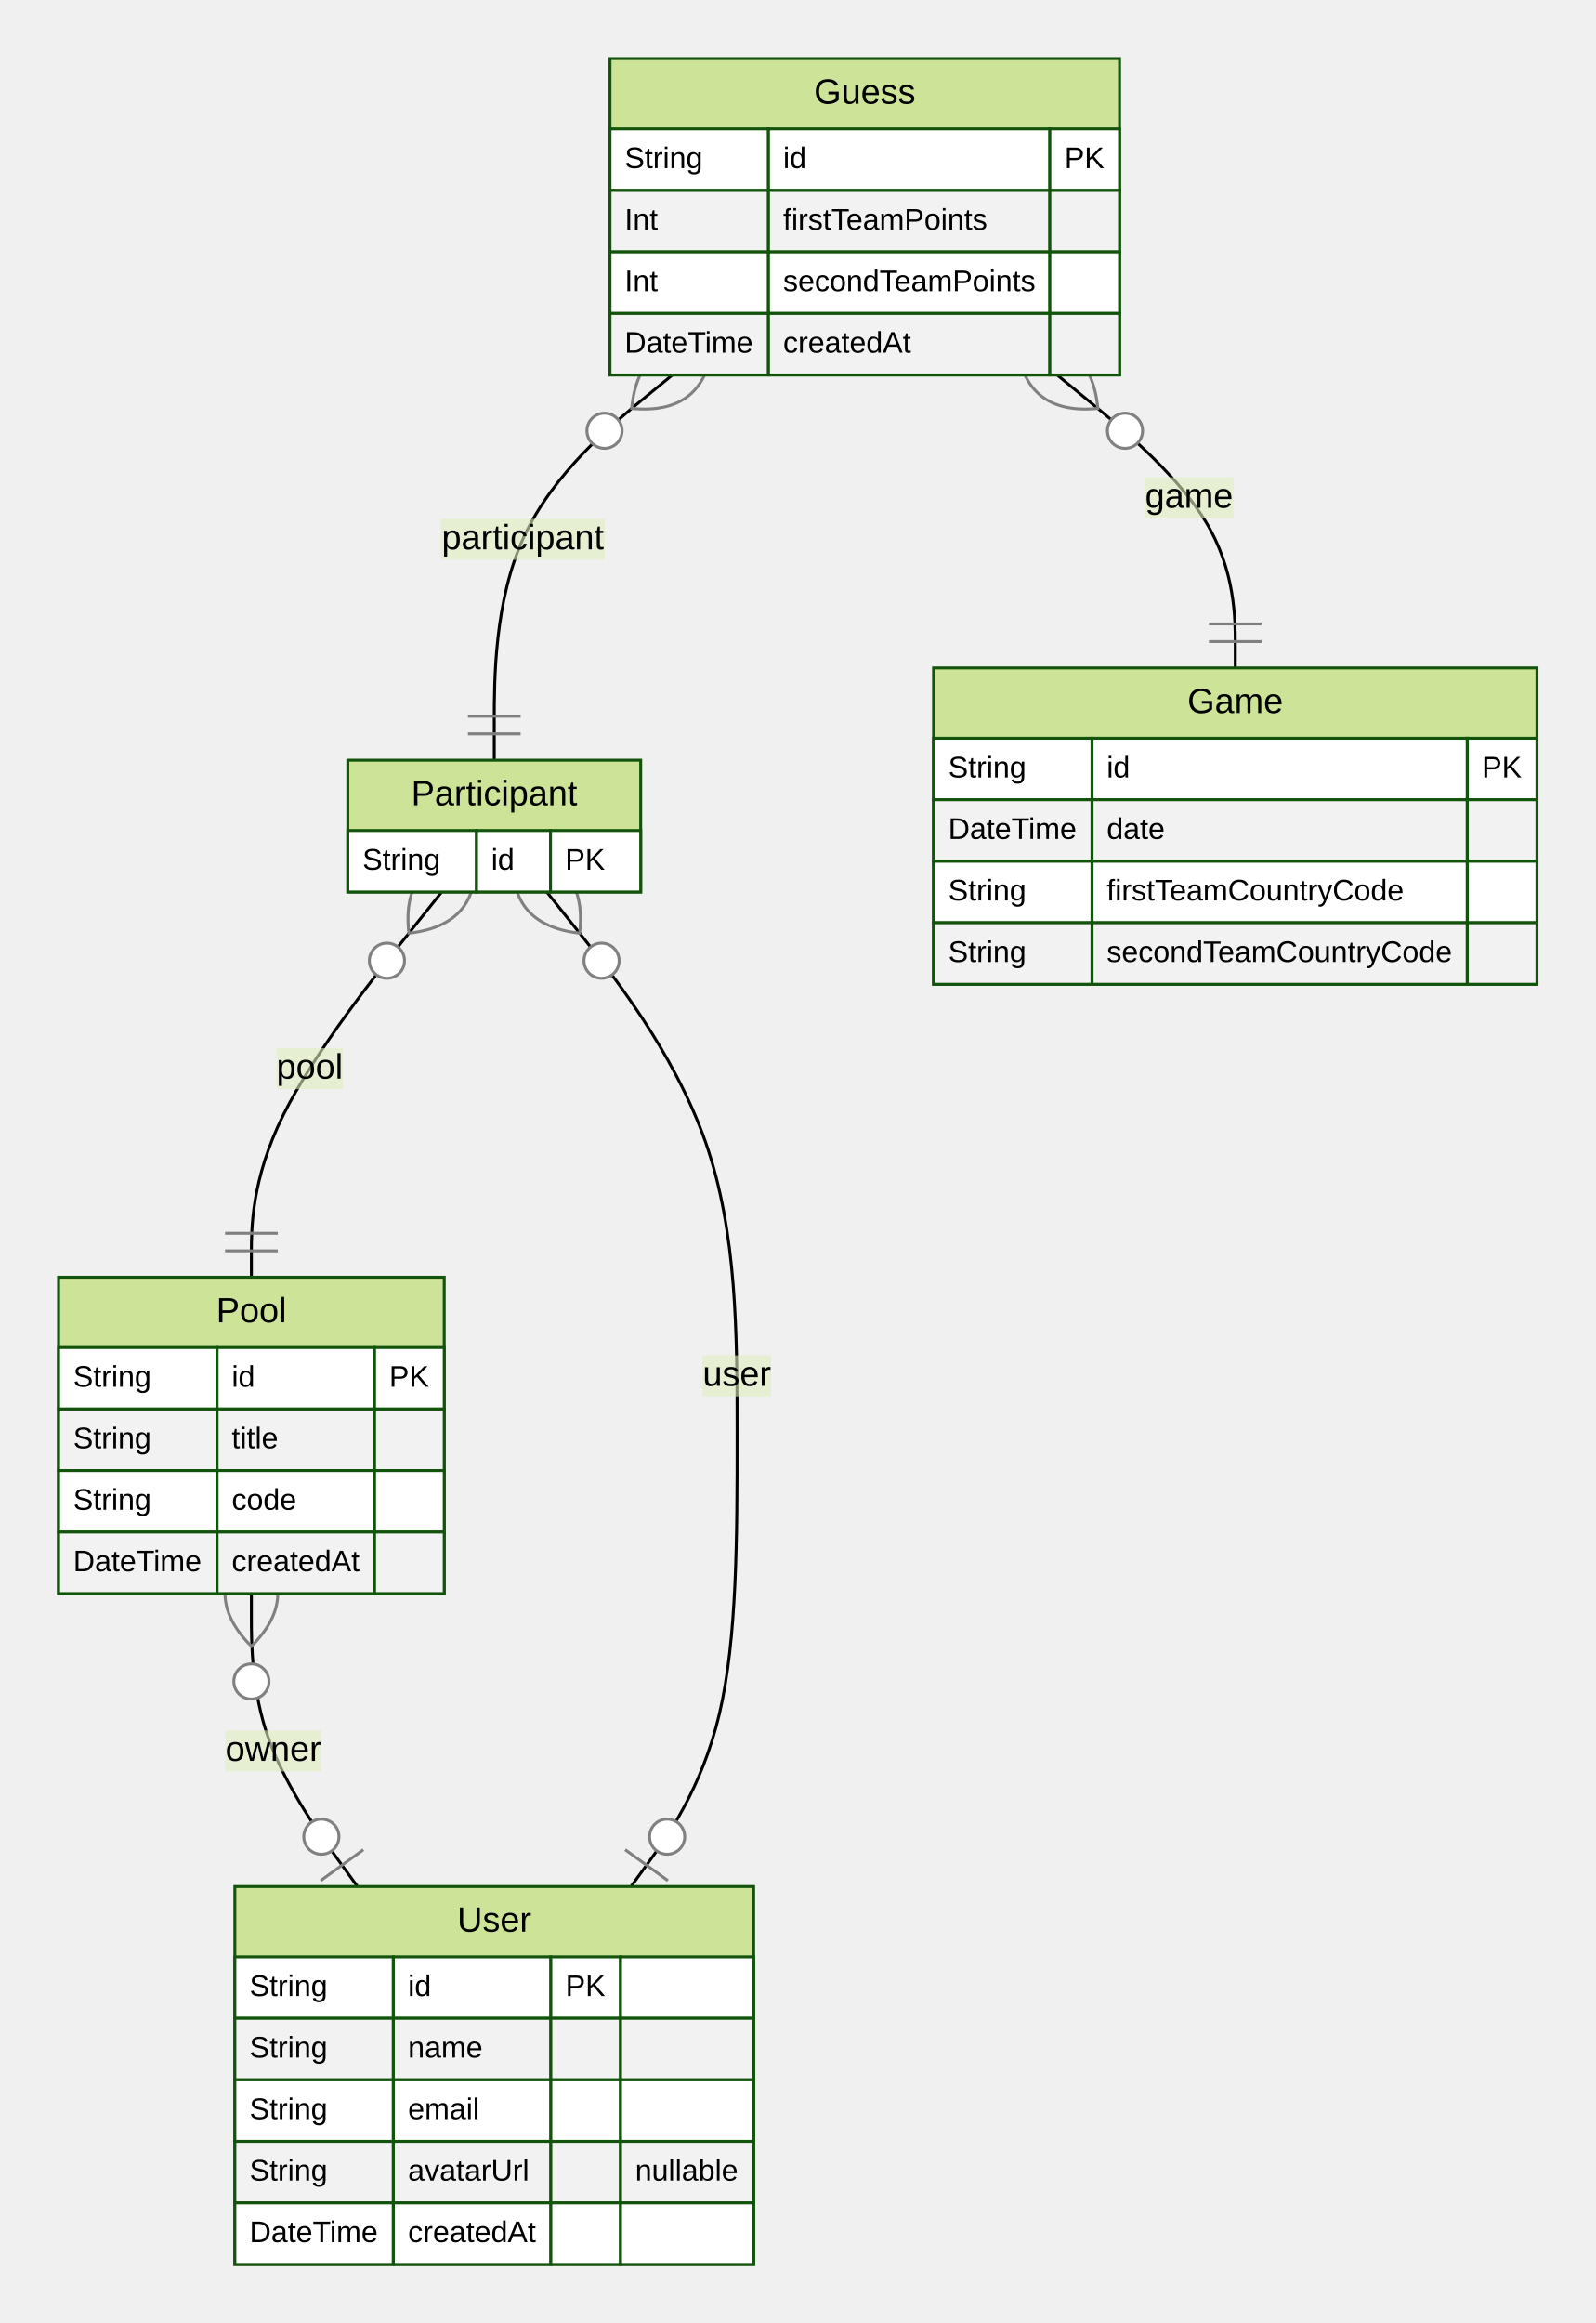
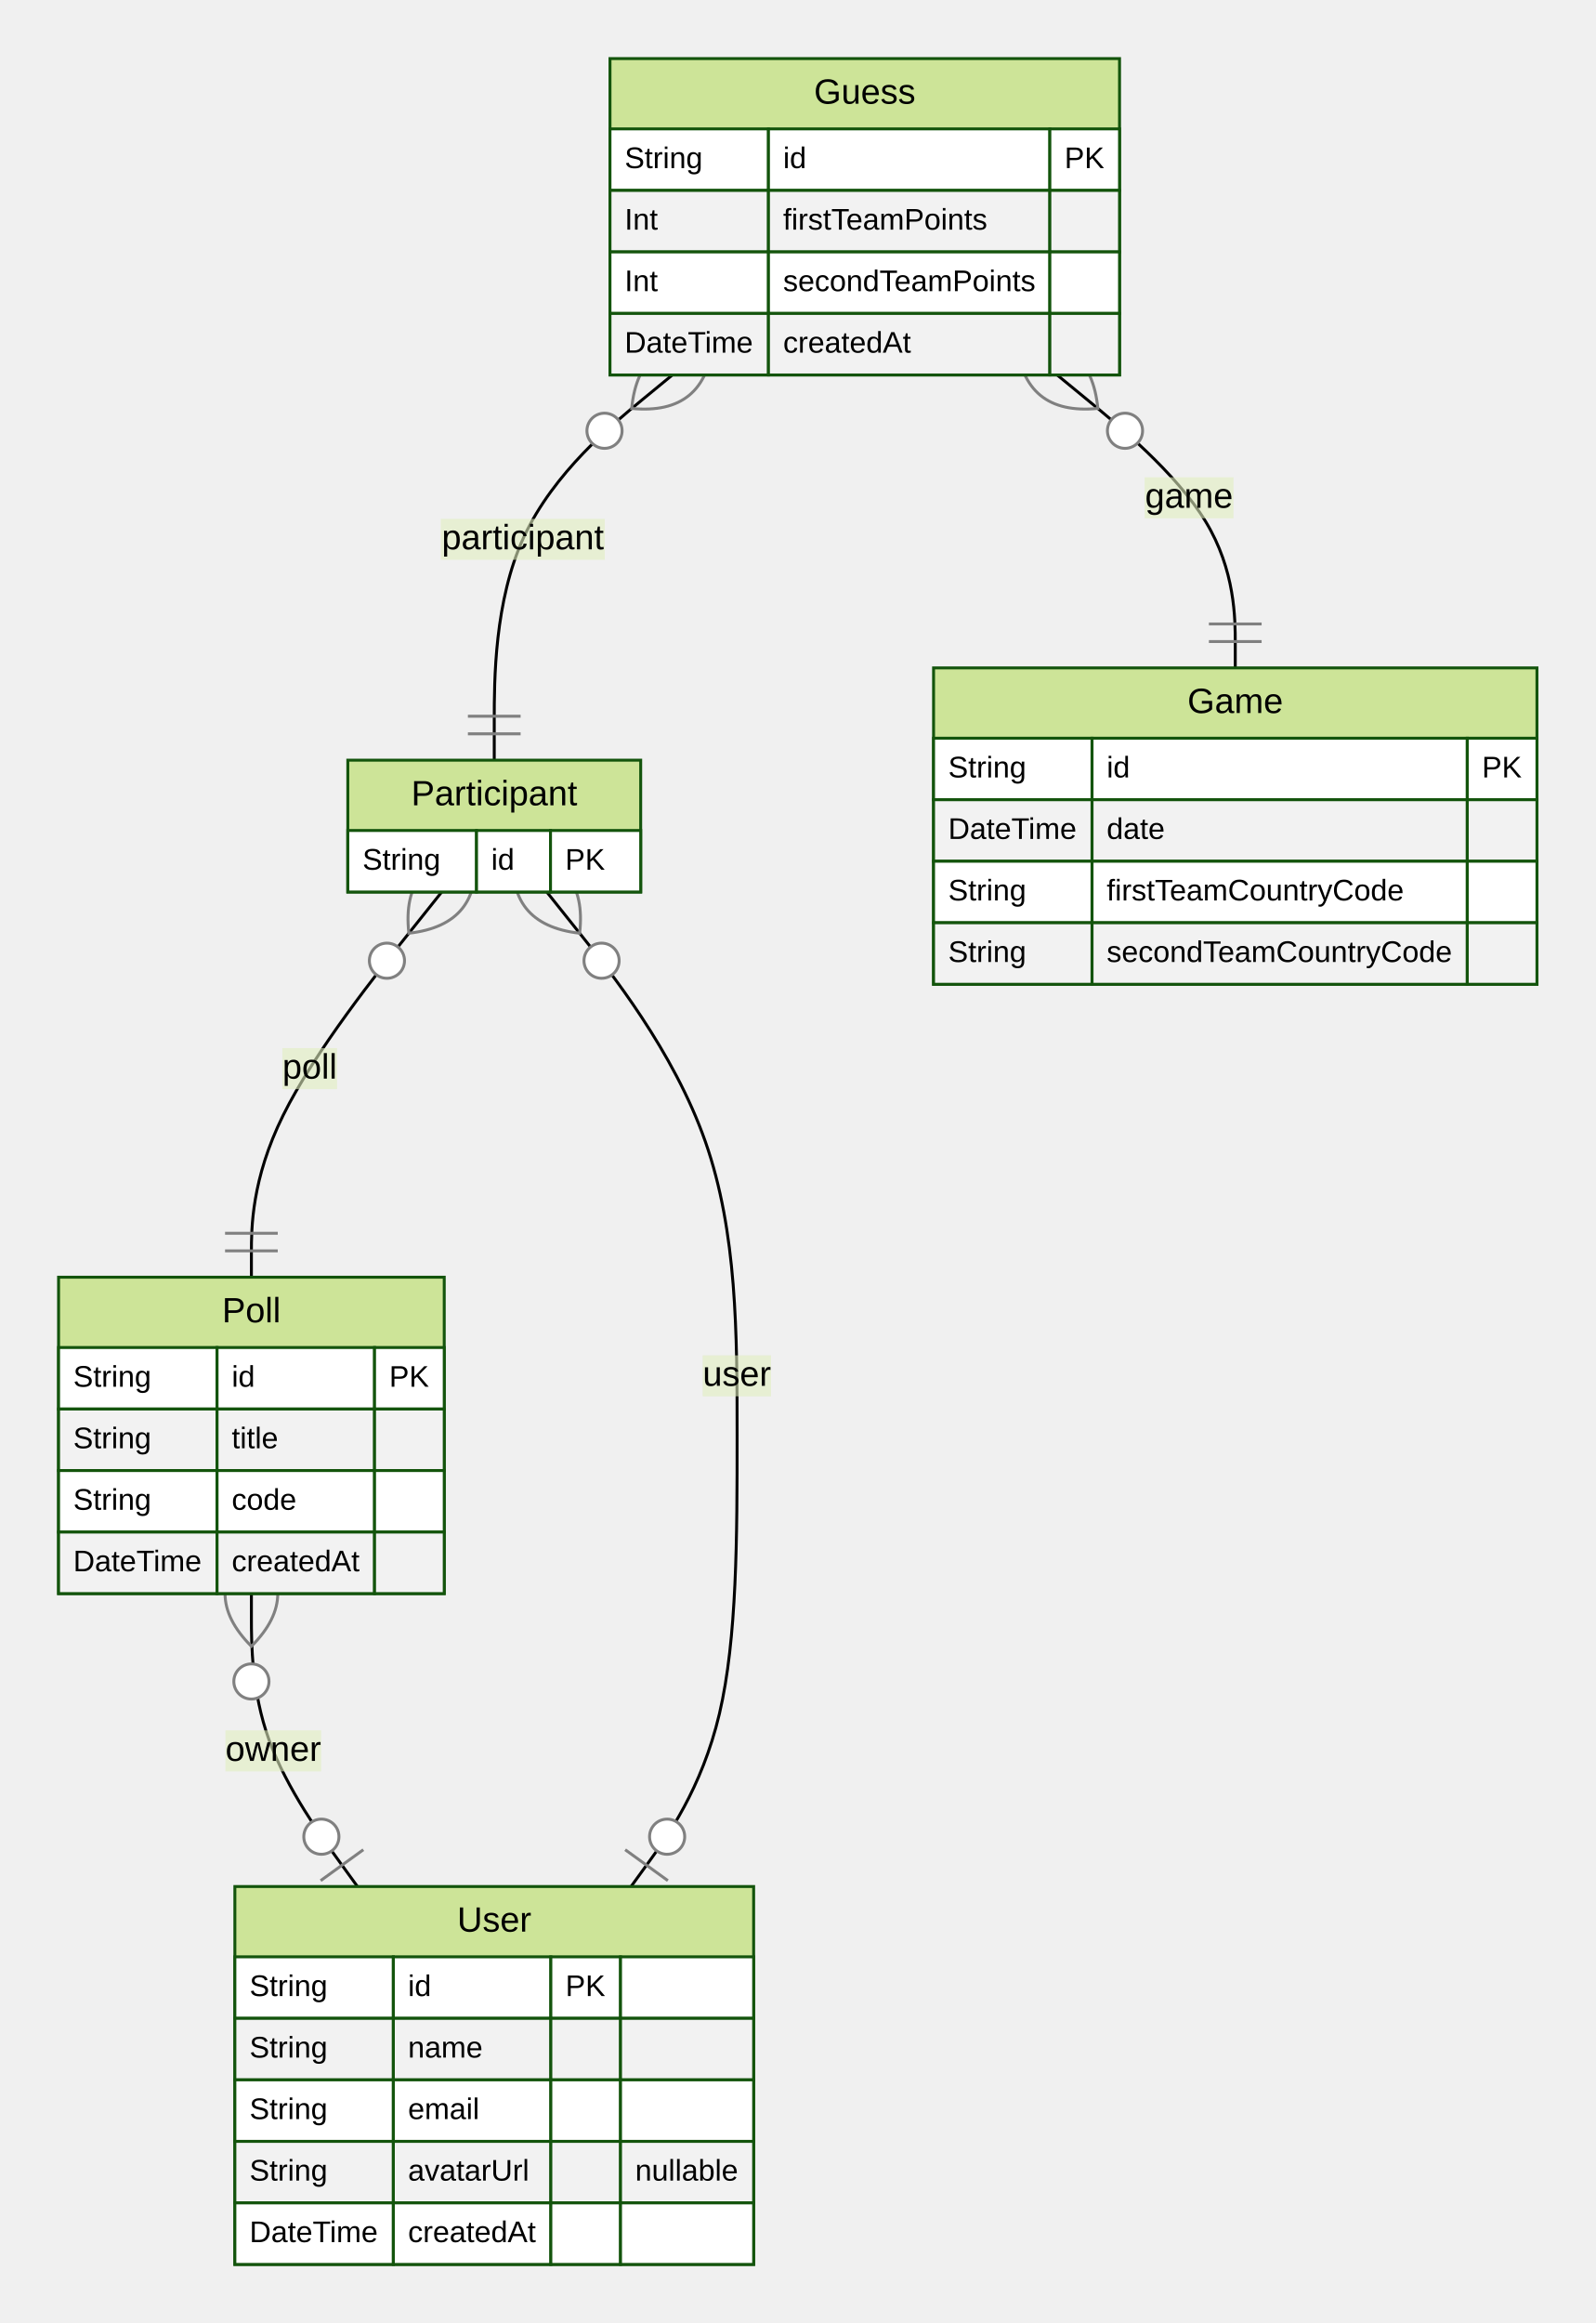
<svg xmlns="http://www.w3.org/2000/svg" aria-labelledby="chart-title-mermaid-0 chart-desc-mermaid-0" role="img" viewBox="0 0 544.791 793" style="max-width: 544.791px; background-color: white;" width="100%" id="mermaid-0">
  <style>#mermaid-0 {font-family:"trebuchet ms",verdana,arial,sans-serif;font-size:16px;fill:#000000;}#mermaid-0 .error-icon{fill:#552222;}#mermaid-0 .error-text{fill:#552222;stroke:#552222;}#mermaid-0 .edge-thickness-normal{stroke-width:2px;}#mermaid-0 .edge-thickness-thick{stroke-width:3.5px;}#mermaid-0 .edge-pattern-solid{stroke-dasharray:0;}#mermaid-0 .edge-pattern-dashed{stroke-dasharray:3;}#mermaid-0 .edge-pattern-dotted{stroke-dasharray:2;}#mermaid-0 .marker{fill:#000000;stroke:#000000;}#mermaid-0 .marker.cross{stroke:#000000;}#mermaid-0 svg{font-family:"trebuchet ms",verdana,arial,sans-serif;font-size:16px;}#mermaid-0 .entityBox{fill:#cde498;stroke:#13540c;}#mermaid-0 .attributeBoxOdd{fill:#ffffff;stroke:#13540c;}#mermaid-0 .attributeBoxEven{fill:#f2f2f2;stroke:#13540c;}#mermaid-0 .relationshipLabelBox{fill:hsl(78.158, 58.462%, 84.51%);opacity:0.7;background-color:hsl(78.158, 58.462%, 84.51%);}#mermaid-0 .relationshipLabelBox rect{opacity:0.5;}#mermaid-0 .relationshipLine{stroke:#000000;}#mermaid-0 :root{--mermaid-font-family:"trebuchet ms",verdana,arial,sans-serif;}</style>
  <g />
  <defs>
    <marker orient="auto" markerHeight="18" markerWidth="18" refY="9" refX="0" id="ONLY_ONE_START">
      <path d="M9,0 L9,18 M15,0 L15,18" fill="none" stroke="gray" />
    </marker>
  </defs>
  <defs>
    <marker orient="auto" markerHeight="18" markerWidth="18" refY="9" refX="18" id="ONLY_ONE_END">
      <path d="M3,0 L3,18 M9,0 L9,18" fill="none" stroke="gray" />
    </marker>
  </defs>
  <defs>
    <marker orient="auto" markerHeight="18" markerWidth="30" refY="9" refX="0" id="ZERO_OR_ONE_START">
      <circle r="6" cy="9" cx="21" fill="white" stroke="gray" />
      <path d="M9,0 L9,18" fill="none" stroke="gray" />
    </marker>
  </defs>
  <defs>
    <marker orient="auto" markerHeight="18" markerWidth="30" refY="9" refX="30" id="ZERO_OR_ONE_END">
      <circle r="6" cy="9" cx="9" fill="white" stroke="gray" />
      <path d="M21,0 L21,18" fill="none" stroke="gray" />
    </marker>
  </defs>
  <defs>
    <marker orient="auto" markerHeight="36" markerWidth="45" refY="18" refX="18" id="ONE_OR_MORE_START">
      <path d="M0,18 Q 18,0 36,18 Q 18,36 0,18 M42,9 L42,27" fill="none" stroke="gray" />
    </marker>
  </defs>
  <defs>
    <marker orient="auto" markerHeight="36" markerWidth="45" refY="18" refX="27" id="ONE_OR_MORE_END">
      <path d="M3,9 L3,27 M9,18 Q27,0 45,18 Q27,36 9,18" fill="none" stroke="gray" />
    </marker>
  </defs>
  <defs>
    <marker orient="auto" markerHeight="36" markerWidth="57" refY="18" refX="18" id="ZERO_OR_MORE_START">
      <circle r="6" cy="18" cx="48" fill="white" stroke="gray" />
      <path d="M0,18 Q18,0 36,18 Q18,36 0,18" fill="none" stroke="gray" />
    </marker>
  </defs>
  <defs>
    <marker orient="auto" markerHeight="36" markerWidth="57" refY="18" refX="39" id="ZERO_OR_MORE_END">
      <circle r="6" cy="18" cx="9" fill="white" stroke="gray" />
      <path d="M21,18 Q39,0 57,18 Q39,36 21,18" fill="none" stroke="gray" />
    </marker>
  </defs>
  <path marker-start="url(#ZERO_OR_MORE_START)" marker-end="url(#ZERO_OR_ONE_END)" fill="none" stroke="gray" d="M85.841,544L85.841,552.333C85.841,560.667,85.841,577.333,91.876,594C97.911,610.667,109.981,627.333,116.016,635.667L122.051,644" class="er relationshipLine" />
  <path marker-start="url(#ZERO_OR_MORE_START)" marker-end="url(#ZERO_OR_ONE_END)" fill="none" stroke="gray" d="M186.702,304.5L197.532,318.083C208.362,331.667,230.023,358.833,240.853,389.75C251.683,420.667,251.683,455.333,251.683,490C251.683,524.667,251.683,559.333,245.648,585C239.613,610.667,227.543,627.333,221.508,635.667L215.473,644" class="er relationshipLine" />
  <path marker-start="url(#ZERO_OR_MORE_START)" marker-end="url(#ONLY_ONE_END)" fill="none" stroke="gray" d="M150.823,304.5L139.992,318.083C129.162,331.667,107.502,358.833,96.672,380.75C85.841,402.667,85.841,419.333,85.841,427.667L85.841,436" class="er relationshipLine" />
  <path marker-start="url(#ZERO_OR_MORE_START)" marker-end="url(#ONLY_ONE_END)" fill="none" stroke="gray" d="M229.583,128L219.446,136.333C209.309,144.667,189.036,161.333,178.899,183.25C168.762,205.167,168.762,232.333,168.762,245.917L168.762,259.5" class="er relationshipLine" />
  <path marker-start="url(#ZERO_OR_MORE_START)" marker-end="url(#ONLY_ONE_END)" fill="none" stroke="gray" d="M360.956,128L371.093,136.333C381.23,144.667,401.503,161.333,411.64,178C421.777,194.667,421.777,211.333,421.777,219.667L421.777,228" class="er relationshipLine" />
-   <g transform="translate(20,436 )" id="Pool">
+   <g transform="translate(20,436 )" id="Poll">
    <rect height="108" width="131.683" y="0" x="0" stroke="gray" fill-opacity="100%" fill="honeydew" class="er entityBox" />
-     <text transform="translate(65.84149,12)" style="font-family: &quot;trebuchet ms&quot;, verdana, arial, sans-serif;; font-size: 12px" text-anchor="middle" dominant-baseline="middle" y="0" x="0" id="entity-Pool" class="er entityLabel">Pool</text>
-     <rect height="21" width="54.113" y="24" x="0" stroke="gray" fill-opacity="100%" fill="honeydew" class="er attributeBoxOdd" />
-     <text transform="translate(5,34.5)" style="font-family: &quot;trebuchet ms&quot;, verdana, arial, sans-serif;; font-size: 10.2px" text-anchor="left" dominant-baseline="middle" y="0" x="0" id="entity-Pool-attr-1-type" class="er entityLabel">String</text>
+     <text transform="translate(65.84149,12)" style="font-family: &quot;trebuchet ms&quot;, verdana, arial, sans-serif;; font-size: 12px" text-anchor="middle" dominant-baseline="middle" y="0" x="0" id="entity-Poll" class="er entityLabel">Poll</text>
+     <rect height="21" width="54.113" y="24" x="0" stroke="gray" fill-opacity="100%" fill="honeydew" class="er attributeBoxOdd" />
+     <text transform="translate(5,34.5)" style="font-family: &quot;trebuchet ms&quot;, verdana, arial, sans-serif;; font-size: 10.2px" text-anchor="left" dominant-baseline="middle" y="0" x="0" id="entity-Poll-attr-1-type" class="er entityLabel">String</text>
    <rect height="21" width="53.775" y="24" x="54.113" stroke="gray" fill-opacity="100%" fill="honeydew" class="er attributeBoxOdd" />
-     <text transform="translate(59.11313,34.5)" style="font-family: &quot;trebuchet ms&quot;, verdana, arial, sans-serif;; font-size: 10.2px" text-anchor="left" dominant-baseline="middle" y="0" x="0" id="entity-Pool-attr-1-name" class="er entityLabel">id</text>
+     <text transform="translate(59.11313,34.5)" style="font-family: &quot;trebuchet ms&quot;, verdana, arial, sans-serif;; font-size: 10.2px" text-anchor="left" dominant-baseline="middle" y="0" x="0" id="entity-Poll-attr-1-name" class="er entityLabel">id</text>
    <rect height="21" width="23.795" y="24" x="107.888" stroke="gray" fill-opacity="100%" fill="honeydew" class="er attributeBoxOdd" />
-     <text transform="translate(112.888,34.5)" style="font-family: &quot;trebuchet ms&quot;, verdana, arial, sans-serif;; font-size: 10.2px" text-anchor="left" dominant-baseline="middle" y="0" x="0" id="entity-Pool-attr-1-key" class="er entityLabel">PK</text>
-     <rect height="21" width="54.113" y="45" x="0" stroke="gray" fill-opacity="100%" fill="honeydew" class="er attributeBoxEven" />
-     <text transform="translate(5,55.5)" style="font-family: &quot;trebuchet ms&quot;, verdana, arial, sans-serif;; font-size: 10.2px" text-anchor="left" dominant-baseline="middle" y="0" x="0" id="entity-Pool-attr-2-type" class="er entityLabel">String</text>
+     <text transform="translate(112.888,34.5)" style="font-family: &quot;trebuchet ms&quot;, verdana, arial, sans-serif;; font-size: 10.2px" text-anchor="left" dominant-baseline="middle" y="0" x="0" id="entity-Poll-attr-1-key" class="er entityLabel">PK</text>
+     <rect height="21" width="54.113" y="45" x="0" stroke="gray" fill-opacity="100%" fill="honeydew" class="er attributeBoxEven" />
+     <text transform="translate(5,55.5)" style="font-family: &quot;trebuchet ms&quot;, verdana, arial, sans-serif;; font-size: 10.2px" text-anchor="left" dominant-baseline="middle" y="0" x="0" id="entity-Poll-attr-2-type" class="er entityLabel">String</text>
    <rect height="21" width="53.775" y="45" x="54.113" stroke="gray" fill-opacity="100%" fill="honeydew" class="er attributeBoxEven" />
-     <text transform="translate(59.11313,55.5)" style="font-family: &quot;trebuchet ms&quot;, verdana, arial, sans-serif;; font-size: 10.2px" text-anchor="left" dominant-baseline="middle" y="0" x="0" id="entity-Pool-attr-2-name" class="er entityLabel">title</text>
+     <text transform="translate(59.11313,55.5)" style="font-family: &quot;trebuchet ms&quot;, verdana, arial, sans-serif;; font-size: 10.2px" text-anchor="left" dominant-baseline="middle" y="0" x="0" id="entity-Poll-attr-2-name" class="er entityLabel">title</text>
    <rect height="21" width="23.795" y="45" x="107.888" stroke="gray" fill-opacity="100%" fill="honeydew" class="er attributeBoxEven" />
-     <text transform="translate(112.888,55.5)" style="font-family: &quot;trebuchet ms&quot;, verdana, arial, sans-serif;; font-size: 10.2px" text-anchor="left" dominant-baseline="middle" y="0" x="0" id="entity-Pool-attr-2-key" class="er entityLabel" />
-     <rect height="21" width="54.113" y="66" x="0" stroke="gray" fill-opacity="100%" fill="honeydew" class="er attributeBoxOdd" />
-     <text transform="translate(5,76.5)" style="font-family: &quot;trebuchet ms&quot;, verdana, arial, sans-serif;; font-size: 10.2px" text-anchor="left" dominant-baseline="middle" y="0" x="0" id="entity-Pool-attr-3-type" class="er entityLabel">String</text>
+     <text transform="translate(112.888,55.5)" style="font-family: &quot;trebuchet ms&quot;, verdana, arial, sans-serif;; font-size: 10.2px" text-anchor="left" dominant-baseline="middle" y="0" x="0" id="entity-Poll-attr-2-key" class="er entityLabel" />
+     <rect height="21" width="54.113" y="66" x="0" stroke="gray" fill-opacity="100%" fill="honeydew" class="er attributeBoxOdd" />
+     <text transform="translate(5,76.5)" style="font-family: &quot;trebuchet ms&quot;, verdana, arial, sans-serif;; font-size: 10.2px" text-anchor="left" dominant-baseline="middle" y="0" x="0" id="entity-Poll-attr-3-type" class="er entityLabel">String</text>
    <rect height="21" width="53.775" y="66" x="54.113" stroke="gray" fill-opacity="100%" fill="honeydew" class="er attributeBoxOdd" />
-     <text transform="translate(59.11313,76.5)" style="font-family: &quot;trebuchet ms&quot;, verdana, arial, sans-serif;; font-size: 10.2px" text-anchor="left" dominant-baseline="middle" y="0" x="0" id="entity-Pool-attr-3-name" class="er entityLabel">code</text>
+     <text transform="translate(59.11313,76.5)" style="font-family: &quot;trebuchet ms&quot;, verdana, arial, sans-serif;; font-size: 10.2px" text-anchor="left" dominant-baseline="middle" y="0" x="0" id="entity-Poll-attr-3-name" class="er entityLabel">code</text>
    <rect height="21" width="23.795" y="66" x="107.888" stroke="gray" fill-opacity="100%" fill="honeydew" class="er attributeBoxOdd" />
-     <text transform="translate(112.888,76.5)" style="font-family: &quot;trebuchet ms&quot;, verdana, arial, sans-serif;; font-size: 10.2px" text-anchor="left" dominant-baseline="middle" y="0" x="0" id="entity-Pool-attr-3-key" class="er entityLabel" />
-     <rect height="21" width="54.113" y="87" x="0" stroke="gray" fill-opacity="100%" fill="honeydew" class="er attributeBoxEven" />
-     <text transform="translate(5,97.5)" style="font-family: &quot;trebuchet ms&quot;, verdana, arial, sans-serif;; font-size: 10.2px" text-anchor="left" dominant-baseline="middle" y="0" x="0" id="entity-Pool-attr-4-type" class="er entityLabel">DateTime</text>
+     <text transform="translate(112.888,76.5)" style="font-family: &quot;trebuchet ms&quot;, verdana, arial, sans-serif;; font-size: 10.2px" text-anchor="left" dominant-baseline="middle" y="0" x="0" id="entity-Poll-attr-3-key" class="er entityLabel" />
+     <rect height="21" width="54.113" y="87" x="0" stroke="gray" fill-opacity="100%" fill="honeydew" class="er attributeBoxEven" />
+     <text transform="translate(5,97.5)" style="font-family: &quot;trebuchet ms&quot;, verdana, arial, sans-serif;; font-size: 10.2px" text-anchor="left" dominant-baseline="middle" y="0" x="0" id="entity-Poll-attr-4-type" class="er entityLabel">DateTime</text>
    <rect height="21" width="53.775" y="87" x="54.113" stroke="gray" fill-opacity="100%" fill="honeydew" class="er attributeBoxEven" />
-     <text transform="translate(59.11313,97.5)" style="font-family: &quot;trebuchet ms&quot;, verdana, arial, sans-serif;; font-size: 10.2px" text-anchor="left" dominant-baseline="middle" y="0" x="0" id="entity-Pool-attr-4-name" class="er entityLabel">createdAt</text>
+     <text transform="translate(59.11313,97.5)" style="font-family: &quot;trebuchet ms&quot;, verdana, arial, sans-serif;; font-size: 10.2px" text-anchor="left" dominant-baseline="middle" y="0" x="0" id="entity-Poll-attr-4-name" class="er entityLabel">createdAt</text>
    <rect height="21" width="23.795" y="87" x="107.888" stroke="gray" fill-opacity="100%" fill="honeydew" class="er attributeBoxEven" />
-     <text transform="translate(112.888,97.5)" style="font-family: &quot;trebuchet ms&quot;, verdana, arial, sans-serif;; font-size: 10.2px" text-anchor="left" dominant-baseline="middle" y="0" x="0" id="entity-Pool-attr-4-key" class="er entityLabel" />
+     <text transform="translate(112.888,97.5)" style="font-family: &quot;trebuchet ms&quot;, verdana, arial, sans-serif;; font-size: 10.2px" text-anchor="left" dominant-baseline="middle" y="0" x="0" id="entity-Poll-attr-4-key" class="er entityLabel" />
  </g>
  <g transform="translate(118.7622,259.5 )" id="Participant">
    <rect height="45" width="100" y="0" x="0" stroke="gray" fill-opacity="100%" fill="honeydew" class="er entityBox" />
    <text transform="translate(50,12)" style="font-family: &quot;trebuchet ms&quot;, verdana, arial, sans-serif;; font-size: 12px" text-anchor="middle" dominant-baseline="middle" y="0" x="0" id="entity-Participant" class="er entityLabel">Participant</text>
    <rect height="21" width="43.945" y="24" x="0" stroke="gray" fill-opacity="100%" fill="honeydew" class="er attributeBoxOdd" />
    <text transform="translate(5,34.5)" style="font-family: &quot;trebuchet ms&quot;, verdana, arial, sans-serif;; font-size: 10.2px" text-anchor="left" dominant-baseline="middle" y="0" x="0" id="entity-Participant-attr-1-type" class="er entityLabel">String</text>
    <rect height="21" width="25.262" y="24" x="43.945" stroke="gray" fill-opacity="100%" fill="honeydew" class="er attributeBoxOdd" />
    <text transform="translate(48.94526,34.5)" style="font-family: &quot;trebuchet ms&quot;, verdana, arial, sans-serif;; font-size: 10.2px" text-anchor="left" dominant-baseline="middle" y="0" x="0" id="entity-Participant-attr-1-name" class="er entityLabel">id</text>
    <rect height="21" width="30.793" y="24" x="69.207" stroke="gray" fill-opacity="100%" fill="honeydew" class="er attributeBoxOdd" />
    <text transform="translate(74.20681,34.5)" style="font-family: &quot;trebuchet ms&quot;, verdana, arial, sans-serif;; font-size: 10.2px" text-anchor="left" dominant-baseline="middle" y="0" x="0" id="entity-Participant-attr-1-key" class="er entityLabel">PK</text>
  </g>
  <g transform="translate(80.19414,644 )" id="User">
    <rect height="129" width="177.136" y="0" x="0" stroke="gray" fill-opacity="100%" fill="honeydew" class="er entityBox" />
    <text transform="translate(88.5681,12)" style="font-family: &quot;trebuchet ms&quot;, verdana, arial, sans-serif;; font-size: 12px" text-anchor="middle" dominant-baseline="middle" y="0" x="0" id="entity-User" class="er entityLabel">User</text>
    <rect height="21" width="54.113" y="24" x="0" stroke="gray" fill-opacity="100%" fill="honeydew" class="er attributeBoxOdd" />
    <text transform="translate(5,34.5)" style="font-family: &quot;trebuchet ms&quot;, verdana, arial, sans-serif;; font-size: 10.2px" text-anchor="left" dominant-baseline="middle" y="0" x="0" id="entity-User-attr-1-type" class="er entityLabel">String</text>
    <rect height="21" width="53.775" y="24" x="54.113" stroke="gray" fill-opacity="100%" fill="honeydew" class="er attributeBoxOdd" />
    <text transform="translate(59.11313,34.5)" style="font-family: &quot;trebuchet ms&quot;, verdana, arial, sans-serif;; font-size: 10.2px" text-anchor="left" dominant-baseline="middle" y="0" x="0" id="entity-User-attr-1-name" class="er entityLabel">id</text>
    <rect height="21" width="23.795" y="24" x="107.888" stroke="gray" fill-opacity="100%" fill="honeydew" class="er attributeBoxOdd" />
    <text transform="translate(112.888,34.5)" style="font-family: &quot;trebuchet ms&quot;, verdana, arial, sans-serif;; font-size: 10.2px" text-anchor="left" dominant-baseline="middle" y="0" x="0" id="entity-User-attr-1-key" class="er entityLabel">PK</text>
    <rect height="21" width="45.453" y="24" x="131.683" stroke="gray" fill-opacity="100%" fill="honeydew" class="er attributeBoxOdd" />
    <text transform="translate(136.683,34.5)" style="font-family: &quot;trebuchet ms&quot;, verdana, arial, sans-serif;; font-size: 10.2px" text-anchor="left" dominant-baseline="middle" y="0" x="0" id="entity-User-attr-1-comment" class="er entityLabel" />
    <rect height="21" width="54.113" y="45" x="0" stroke="gray" fill-opacity="100%" fill="honeydew" class="er attributeBoxEven" />
    <text transform="translate(5,55.5)" style="font-family: &quot;trebuchet ms&quot;, verdana, arial, sans-serif;; font-size: 10.2px" text-anchor="left" dominant-baseline="middle" y="0" x="0" id="entity-User-attr-2-type" class="er entityLabel">String</text>
    <rect height="21" width="53.775" y="45" x="54.113" stroke="gray" fill-opacity="100%" fill="honeydew" class="er attributeBoxEven" />
    <text transform="translate(59.11313,55.5)" style="font-family: &quot;trebuchet ms&quot;, verdana, arial, sans-serif;; font-size: 10.2px" text-anchor="left" dominant-baseline="middle" y="0" x="0" id="entity-User-attr-2-name" class="er entityLabel">name</text>
    <rect height="21" width="23.795" y="45" x="107.888" stroke="gray" fill-opacity="100%" fill="honeydew" class="er attributeBoxEven" />
    <text transform="translate(112.888,55.5)" style="font-family: &quot;trebuchet ms&quot;, verdana, arial, sans-serif;; font-size: 10.2px" text-anchor="left" dominant-baseline="middle" y="0" x="0" id="entity-User-attr-2-key" class="er entityLabel" />
    <rect height="21" width="45.453" y="45" x="131.683" stroke="gray" fill-opacity="100%" fill="honeydew" class="er attributeBoxEven" />
    <text transform="translate(136.683,55.5)" style="font-family: &quot;trebuchet ms&quot;, verdana, arial, sans-serif;; font-size: 10.2px" text-anchor="left" dominant-baseline="middle" y="0" x="0" id="entity-User-attr-2-comment" class="er entityLabel" />
    <rect height="21" width="54.113" y="66" x="0" stroke="gray" fill-opacity="100%" fill="honeydew" class="er attributeBoxOdd" />
    <text transform="translate(5,76.5)" style="font-family: &quot;trebuchet ms&quot;, verdana, arial, sans-serif;; font-size: 10.2px" text-anchor="left" dominant-baseline="middle" y="0" x="0" id="entity-User-attr-3-type" class="er entityLabel">String</text>
    <rect height="21" width="53.775" y="66" x="54.113" stroke="gray" fill-opacity="100%" fill="honeydew" class="er attributeBoxOdd" />
    <text transform="translate(59.11313,76.5)" style="font-family: &quot;trebuchet ms&quot;, verdana, arial, sans-serif;; font-size: 10.2px" text-anchor="left" dominant-baseline="middle" y="0" x="0" id="entity-User-attr-3-name" class="er entityLabel">email</text>
    <rect height="21" width="23.795" y="66" x="107.888" stroke="gray" fill-opacity="100%" fill="honeydew" class="er attributeBoxOdd" />
    <text transform="translate(112.888,76.5)" style="font-family: &quot;trebuchet ms&quot;, verdana, arial, sans-serif;; font-size: 10.2px" text-anchor="left" dominant-baseline="middle" y="0" x="0" id="entity-User-attr-3-key" class="er entityLabel" />
    <rect height="21" width="45.453" y="66" x="131.683" stroke="gray" fill-opacity="100%" fill="honeydew" class="er attributeBoxOdd" />
    <text transform="translate(136.683,76.5)" style="font-family: &quot;trebuchet ms&quot;, verdana, arial, sans-serif;; font-size: 10.2px" text-anchor="left" dominant-baseline="middle" y="0" x="0" id="entity-User-attr-3-comment" class="er entityLabel" />
    <rect height="21" width="54.113" y="87" x="0" stroke="gray" fill-opacity="100%" fill="honeydew" class="er attributeBoxEven" />
    <text transform="translate(5,97.5)" style="font-family: &quot;trebuchet ms&quot;, verdana, arial, sans-serif;; font-size: 10.2px" text-anchor="left" dominant-baseline="middle" y="0" x="0" id="entity-User-attr-4-type" class="er entityLabel">String</text>
    <rect height="21" width="53.775" y="87" x="54.113" stroke="gray" fill-opacity="100%" fill="honeydew" class="er attributeBoxEven" />
    <text transform="translate(59.11313,97.5)" style="font-family: &quot;trebuchet ms&quot;, verdana, arial, sans-serif;; font-size: 10.2px" text-anchor="left" dominant-baseline="middle" y="0" x="0" id="entity-User-attr-4-name" class="er entityLabel">avatarUrl</text>
    <rect height="21" width="23.795" y="87" x="107.888" stroke="gray" fill-opacity="100%" fill="honeydew" class="er attributeBoxEven" />
    <text transform="translate(112.888,97.5)" style="font-family: &quot;trebuchet ms&quot;, verdana, arial, sans-serif;; font-size: 10.2px" text-anchor="left" dominant-baseline="middle" y="0" x="0" id="entity-User-attr-4-key" class="er entityLabel" />
    <rect height="21" width="45.453" y="87" x="131.683" stroke="gray" fill-opacity="100%" fill="honeydew" class="er attributeBoxEven" />
    <text transform="translate(136.683,97.5)" style="font-family: &quot;trebuchet ms&quot;, verdana, arial, sans-serif;; font-size: 10.2px" text-anchor="left" dominant-baseline="middle" y="0" x="0" id="entity-User-attr-4-comment" class="er entityLabel">nullable</text>
    <rect height="21" width="54.113" y="108" x="0" stroke="gray" fill-opacity="100%" fill="honeydew" class="er attributeBoxOdd" />
    <text transform="translate(5,118.5)" style="font-family: &quot;trebuchet ms&quot;, verdana, arial, sans-serif;; font-size: 10.2px" text-anchor="left" dominant-baseline="middle" y="0" x="0" id="entity-User-attr-5-type" class="er entityLabel">DateTime</text>
    <rect height="21" width="53.775" y="108" x="54.113" stroke="gray" fill-opacity="100%" fill="honeydew" class="er attributeBoxOdd" />
    <text transform="translate(59.11313,118.5)" style="font-family: &quot;trebuchet ms&quot;, verdana, arial, sans-serif;; font-size: 10.2px" text-anchor="left" dominant-baseline="middle" y="0" x="0" id="entity-User-attr-5-name" class="er entityLabel">createdAt</text>
    <rect height="21" width="23.795" y="108" x="107.888" stroke="gray" fill-opacity="100%" fill="honeydew" class="er attributeBoxOdd" />
    <text transform="translate(112.888,118.5)" style="font-family: &quot;trebuchet ms&quot;, verdana, arial, sans-serif;; font-size: 10.2px" text-anchor="left" dominant-baseline="middle" y="0" x="0" id="entity-User-attr-5-key" class="er entityLabel" />
    <rect height="21" width="45.453" y="108" x="131.683" stroke="gray" fill-opacity="100%" fill="honeydew" class="er attributeBoxOdd" />
    <text transform="translate(136.683,118.5)" style="font-family: &quot;trebuchet ms&quot;, verdana, arial, sans-serif;; font-size: 10.2px" text-anchor="left" dominant-baseline="middle" y="0" x="0" id="entity-User-attr-5-comment" class="er entityLabel" />
  </g>
  <g transform="translate(318.7622,228 )" id="Game">
    <rect height="108" width="206.029" y="0" x="0" stroke="gray" fill-opacity="100%" fill="honeydew" class="er entityBox" />
    <text transform="translate(103.0145,12)" style="font-family: &quot;trebuchet ms&quot;, verdana, arial, sans-serif;; font-size: 12px" text-anchor="middle" dominant-baseline="middle" y="0" x="0" id="entity-Game" class="er entityLabel">Game</text>
    <rect height="21" width="54.113" y="24" x="0" stroke="gray" fill-opacity="100%" fill="honeydew" class="er attributeBoxOdd" />
    <text transform="translate(5,34.5)" style="font-family: &quot;trebuchet ms&quot;, verdana, arial, sans-serif;; font-size: 10.2px" text-anchor="left" dominant-baseline="middle" y="0" x="0" id="entity-Game-attr-1-type" class="er entityLabel">String</text>
    <rect height="21" width="128.121" y="24" x="54.113" stroke="gray" fill-opacity="100%" fill="honeydew" class="er attributeBoxOdd" />
    <text transform="translate(59.11313,34.5)" style="font-family: &quot;trebuchet ms&quot;, verdana, arial, sans-serif;; font-size: 10.2px" text-anchor="left" dominant-baseline="middle" y="0" x="0" id="entity-Game-attr-1-name" class="er entityLabel">id</text>
    <rect height="21" width="23.795" y="24" x="182.234" stroke="gray" fill-opacity="100%" fill="honeydew" class="er attributeBoxOdd" />
    <text transform="translate(187.2339,34.5)" style="font-family: &quot;trebuchet ms&quot;, verdana, arial, sans-serif;; font-size: 10.2px" text-anchor="left" dominant-baseline="middle" y="0" x="0" id="entity-Game-attr-1-key" class="er entityLabel">PK</text>
    <rect height="21" width="54.113" y="45" x="0" stroke="gray" fill-opacity="100%" fill="honeydew" class="er attributeBoxEven" />
    <text transform="translate(5,55.5)" style="font-family: &quot;trebuchet ms&quot;, verdana, arial, sans-serif;; font-size: 10.2px" text-anchor="left" dominant-baseline="middle" y="0" x="0" id="entity-Game-attr-2-type" class="er entityLabel">DateTime</text>
    <rect height="21" width="128.121" y="45" x="54.113" stroke="gray" fill-opacity="100%" fill="honeydew" class="er attributeBoxEven" />
    <text transform="translate(59.11313,55.5)" style="font-family: &quot;trebuchet ms&quot;, verdana, arial, sans-serif;; font-size: 10.2px" text-anchor="left" dominant-baseline="middle" y="0" x="0" id="entity-Game-attr-2-name" class="er entityLabel">date</text>
    <rect height="21" width="23.795" y="45" x="182.234" stroke="gray" fill-opacity="100%" fill="honeydew" class="er attributeBoxEven" />
    <text transform="translate(187.2339,55.5)" style="font-family: &quot;trebuchet ms&quot;, verdana, arial, sans-serif;; font-size: 10.2px" text-anchor="left" dominant-baseline="middle" y="0" x="0" id="entity-Game-attr-2-key" class="er entityLabel" />
    <rect height="21" width="54.113" y="66" x="0" stroke="gray" fill-opacity="100%" fill="honeydew" class="er attributeBoxOdd" />
    <text transform="translate(5,76.5)" style="font-family: &quot;trebuchet ms&quot;, verdana, arial, sans-serif;; font-size: 10.2px" text-anchor="left" dominant-baseline="middle" y="0" x="0" id="entity-Game-attr-3-type" class="er entityLabel">String</text>
    <rect height="21" width="128.121" y="66" x="54.113" stroke="gray" fill-opacity="100%" fill="honeydew" class="er attributeBoxOdd" />
    <text transform="translate(59.11313,76.5)" style="font-family: &quot;trebuchet ms&quot;, verdana, arial, sans-serif;; font-size: 10.2px" text-anchor="left" dominant-baseline="middle" y="0" x="0" id="entity-Game-attr-3-name" class="er entityLabel">firstTeamCountryCode</text>
    <rect height="21" width="23.795" y="66" x="182.234" stroke="gray" fill-opacity="100%" fill="honeydew" class="er attributeBoxOdd" />
    <text transform="translate(187.2339,76.5)" style="font-family: &quot;trebuchet ms&quot;, verdana, arial, sans-serif;; font-size: 10.2px" text-anchor="left" dominant-baseline="middle" y="0" x="0" id="entity-Game-attr-3-key" class="er entityLabel" />
    <rect height="21" width="54.113" y="87" x="0" stroke="gray" fill-opacity="100%" fill="honeydew" class="er attributeBoxEven" />
    <text transform="translate(5,97.5)" style="font-family: &quot;trebuchet ms&quot;, verdana, arial, sans-serif;; font-size: 10.2px" text-anchor="left" dominant-baseline="middle" y="0" x="0" id="entity-Game-attr-4-type" class="er entityLabel">String</text>
    <rect height="21" width="128.121" y="87" x="54.113" stroke="gray" fill-opacity="100%" fill="honeydew" class="er attributeBoxEven" />
    <text transform="translate(59.11313,97.5)" style="font-family: &quot;trebuchet ms&quot;, verdana, arial, sans-serif;; font-size: 10.2px" text-anchor="left" dominant-baseline="middle" y="0" x="0" id="entity-Game-attr-4-name" class="er entityLabel">secondTeamCountryCode</text>
    <rect height="21" width="23.795" y="87" x="182.234" stroke="gray" fill-opacity="100%" fill="honeydew" class="er attributeBoxEven" />
    <text transform="translate(187.2339,97.5)" style="font-family: &quot;trebuchet ms&quot;, verdana, arial, sans-serif;; font-size: 10.2px" text-anchor="left" dominant-baseline="middle" y="0" x="0" id="entity-Game-attr-4-key" class="er entityLabel" />
  </g>
  <g transform="translate(208.2763,20 )" id="Guess">
    <rect height="108" width="173.986" y="0" x="0" stroke="gray" fill-opacity="100%" fill="honeydew" class="er entityBox" />
    <text transform="translate(86.99312,12)" style="font-family: &quot;trebuchet ms&quot;, verdana, arial, sans-serif;; font-size: 12px" text-anchor="middle" dominant-baseline="middle" y="0" x="0" id="entity-Guess" class="er entityLabel">Guess</text>
    <rect height="21" width="54.113" y="24" x="0" stroke="gray" fill-opacity="100%" fill="honeydew" class="er attributeBoxOdd" />
    <text transform="translate(5,34.5)" style="font-family: &quot;trebuchet ms&quot;, verdana, arial, sans-serif;; font-size: 10.2px" text-anchor="left" dominant-baseline="middle" y="0" x="0" id="entity-Guess-attr-1-type" class="er entityLabel">String</text>
    <rect height="21" width="96.078" y="24" x="54.113" stroke="gray" fill-opacity="100%" fill="honeydew" class="er attributeBoxOdd" />
    <text transform="translate(59.11313,34.5)" style="font-family: &quot;trebuchet ms&quot;, verdana, arial, sans-serif;; font-size: 10.2px" text-anchor="left" dominant-baseline="middle" y="0" x="0" id="entity-Guess-attr-1-name" class="er entityLabel">id</text>
    <rect height="21" width="23.795" y="24" x="150.191" stroke="gray" fill-opacity="100%" fill="honeydew" class="er attributeBoxOdd" />
    <text transform="translate(155.1913,34.5)" style="font-family: &quot;trebuchet ms&quot;, verdana, arial, sans-serif;; font-size: 10.2px" text-anchor="left" dominant-baseline="middle" y="0" x="0" id="entity-Guess-attr-1-key" class="er entityLabel">PK</text>
    <rect height="21" width="54.113" y="45" x="0" stroke="gray" fill-opacity="100%" fill="honeydew" class="er attributeBoxEven" />
    <text transform="translate(5,55.5)" style="font-family: &quot;trebuchet ms&quot;, verdana, arial, sans-serif;; font-size: 10.2px" text-anchor="left" dominant-baseline="middle" y="0" x="0" id="entity-Guess-attr-2-type" class="er entityLabel">Int</text>
    <rect height="21" width="96.078" y="45" x="54.113" stroke="gray" fill-opacity="100%" fill="honeydew" class="er attributeBoxEven" />
    <text transform="translate(59.11313,55.5)" style="font-family: &quot;trebuchet ms&quot;, verdana, arial, sans-serif;; font-size: 10.2px" text-anchor="left" dominant-baseline="middle" y="0" x="0" id="entity-Guess-attr-2-name" class="er entityLabel">firstTeamPoints</text>
    <rect height="21" width="23.795" y="45" x="150.191" stroke="gray" fill-opacity="100%" fill="honeydew" class="er attributeBoxEven" />
    <text transform="translate(155.1913,55.5)" style="font-family: &quot;trebuchet ms&quot;, verdana, arial, sans-serif;; font-size: 10.2px" text-anchor="left" dominant-baseline="middle" y="0" x="0" id="entity-Guess-attr-2-key" class="er entityLabel" />
    <rect height="21" width="54.113" y="66" x="0" stroke="gray" fill-opacity="100%" fill="honeydew" class="er attributeBoxOdd" />
    <text transform="translate(5,76.5)" style="font-family: &quot;trebuchet ms&quot;, verdana, arial, sans-serif;; font-size: 10.2px" text-anchor="left" dominant-baseline="middle" y="0" x="0" id="entity-Guess-attr-3-type" class="er entityLabel">Int</text>
    <rect height="21" width="96.078" y="66" x="54.113" stroke="gray" fill-opacity="100%" fill="honeydew" class="er attributeBoxOdd" />
    <text transform="translate(59.11313,76.5)" style="font-family: &quot;trebuchet ms&quot;, verdana, arial, sans-serif;; font-size: 10.2px" text-anchor="left" dominant-baseline="middle" y="0" x="0" id="entity-Guess-attr-3-name" class="er entityLabel">secondTeamPoints</text>
    <rect height="21" width="23.795" y="66" x="150.191" stroke="gray" fill-opacity="100%" fill="honeydew" class="er attributeBoxOdd" />
    <text transform="translate(155.1913,76.5)" style="font-family: &quot;trebuchet ms&quot;, verdana, arial, sans-serif;; font-size: 10.2px" text-anchor="left" dominant-baseline="middle" y="0" x="0" id="entity-Guess-attr-3-key" class="er entityLabel" />
    <rect height="21" width="54.113" y="87" x="0" stroke="gray" fill-opacity="100%" fill="honeydew" class="er attributeBoxEven" />
    <text transform="translate(5,97.5)" style="font-family: &quot;trebuchet ms&quot;, verdana, arial, sans-serif;; font-size: 10.2px" text-anchor="left" dominant-baseline="middle" y="0" x="0" id="entity-Guess-attr-4-type" class="er entityLabel">DateTime</text>
    <rect height="21" width="96.078" y="87" x="54.113" stroke="gray" fill-opacity="100%" fill="honeydew" class="er attributeBoxEven" />
    <text transform="translate(59.11313,97.5)" style="font-family: &quot;trebuchet ms&quot;, verdana, arial, sans-serif;; font-size: 10.2px" text-anchor="left" dominant-baseline="middle" y="0" x="0" id="entity-Guess-attr-4-name" class="er entityLabel">createdAt</text>
    <rect height="21" width="23.795" y="87" x="150.191" stroke="gray" fill-opacity="100%" fill="honeydew" class="er attributeBoxEven" />
    <text transform="translate(155.1913,97.5)" style="font-family: &quot;trebuchet ms&quot;, verdana, arial, sans-serif;; font-size: 10.2px" text-anchor="left" dominant-baseline="middle" y="0" x="0" id="entity-Guess-attr-4-key" class="er entityLabel" />
  </g>
  <rect fill-opacity="85%" fill="white" height="14" width="32.688" y="590.7" x="76.968" class="er relationshipLabelBox" />
  <text style="font-family: &quot;trebuchet ms&quot;, verdana, arial, sans-serif;; font-size: 12px" dominant-baseline="middle" text-anchor="middle" y="597.7" x="93.312" id="rel1" class="er relationshipLabel">owner</text>
  <rect fill-opacity="85%" fill="white" height="14" width="23.348" y="462.676" x="239.928" class="er relationshipLabelBox" />
  <text style="font-family: &quot;trebuchet ms&quot;, verdana, arial, sans-serif;; font-size: 12px" dominant-baseline="middle" text-anchor="middle" y="469.676" x="251.601" id="rel2" class="er relationshipLabel">user</text>
-   <rect fill-opacity="85%" fill="white" height="14" width="22.688" y="357.795" x="94.4" class="er relationshipLabelBox" />
-   <text style="font-family: &quot;trebuchet ms&quot;, verdana, arial, sans-serif;; font-size: 12px" dominant-baseline="middle" text-anchor="middle" y="364.795" x="105.744" id="rel3" class="er relationshipLabel">pool</text>
+   <rect fill-opacity="85%" fill="white" height="14" width="18.688" y="357.795" x="96.4" class="er relationshipLabelBox" />
+   <text style="font-family: &quot;trebuchet ms&quot;, verdana, arial, sans-serif;; font-size: 12px" dominant-baseline="middle" text-anchor="middle" y="364.795" x="105.744" id="rel3" class="er relationshipLabel">poll</text>
  <rect fill-opacity="85%" fill="white" height="14" width="56.031" y="177.114" x="150.49" class="er relationshipLabelBox" />
  <text style="font-family: &quot;trebuchet ms&quot;, verdana, arial, sans-serif;; font-size: 12px" dominant-baseline="middle" text-anchor="middle" y="184.114" x="178.506" id="rel4" class="er relationshipLabel">participant</text>
  <rect fill-opacity="85%" fill="white" height="14" width="30.344" y="162.93" x="390.825" class="er relationshipLabelBox" />
  <text style="font-family: &quot;trebuchet ms&quot;, verdana, arial, sans-serif;; font-size: 12px" dominant-baseline="middle" text-anchor="middle" y="169.93" x="405.997" id="rel5" class="er relationshipLabel">game</text>
</svg>
